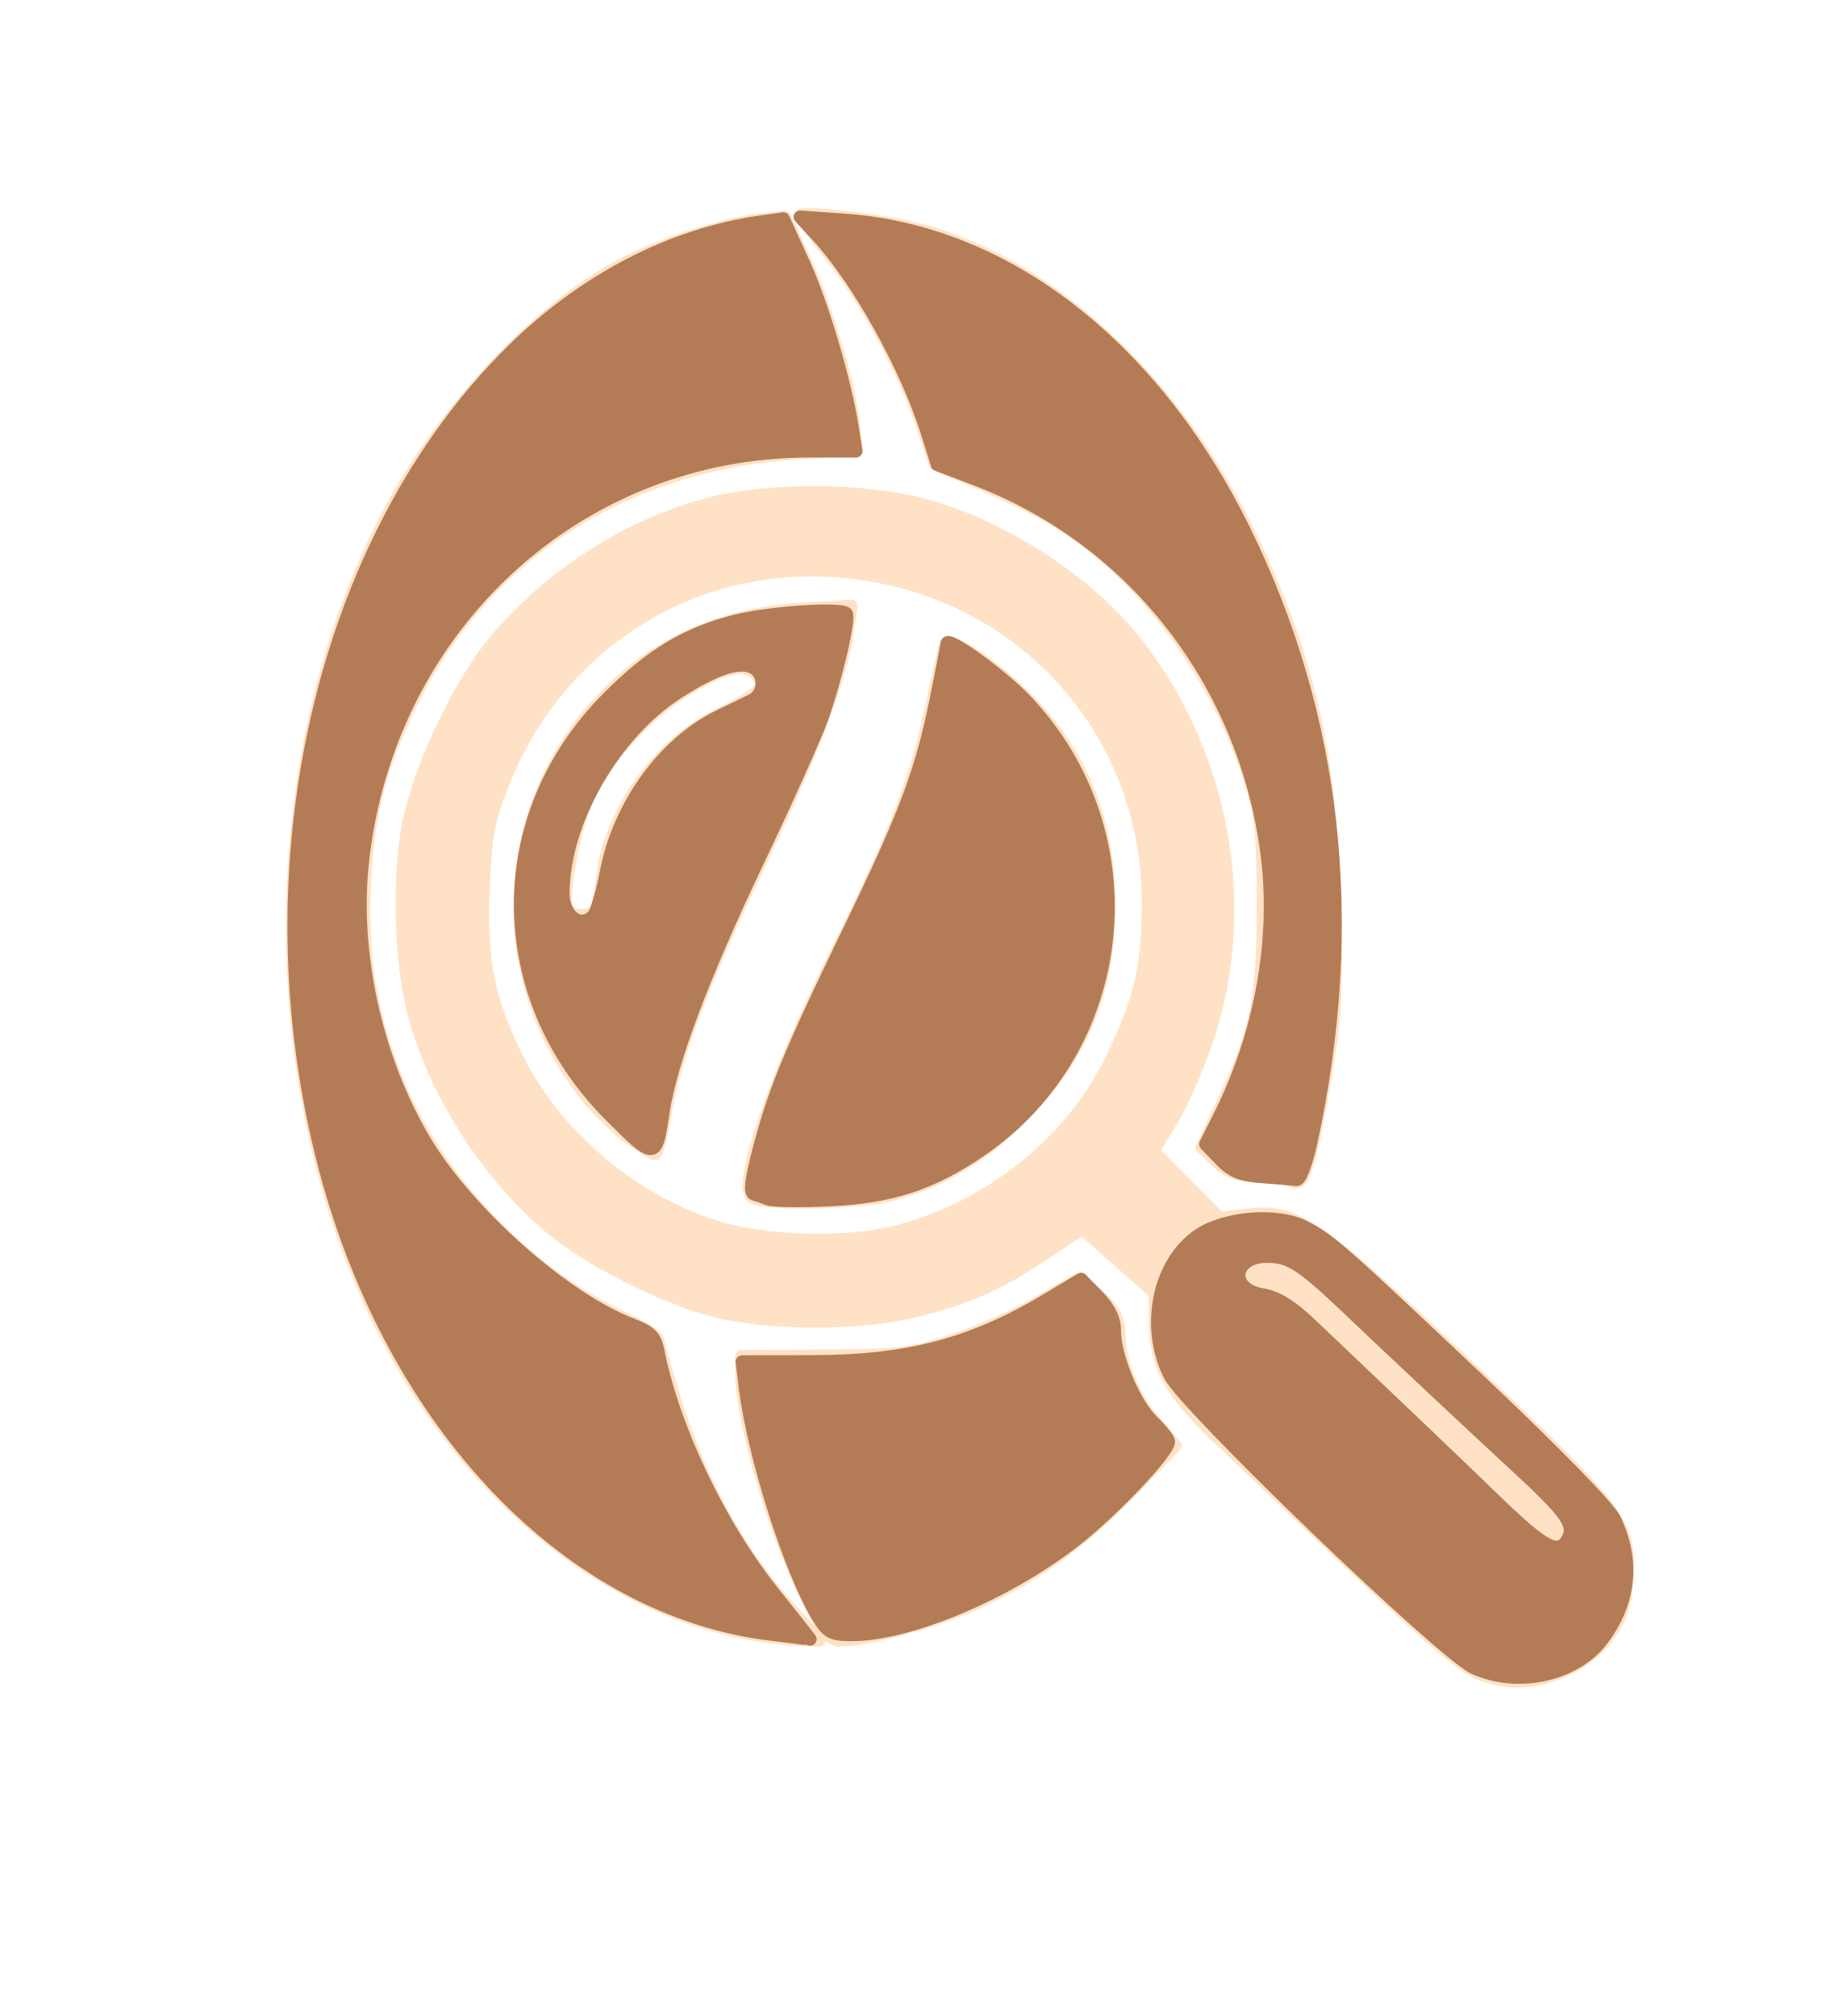
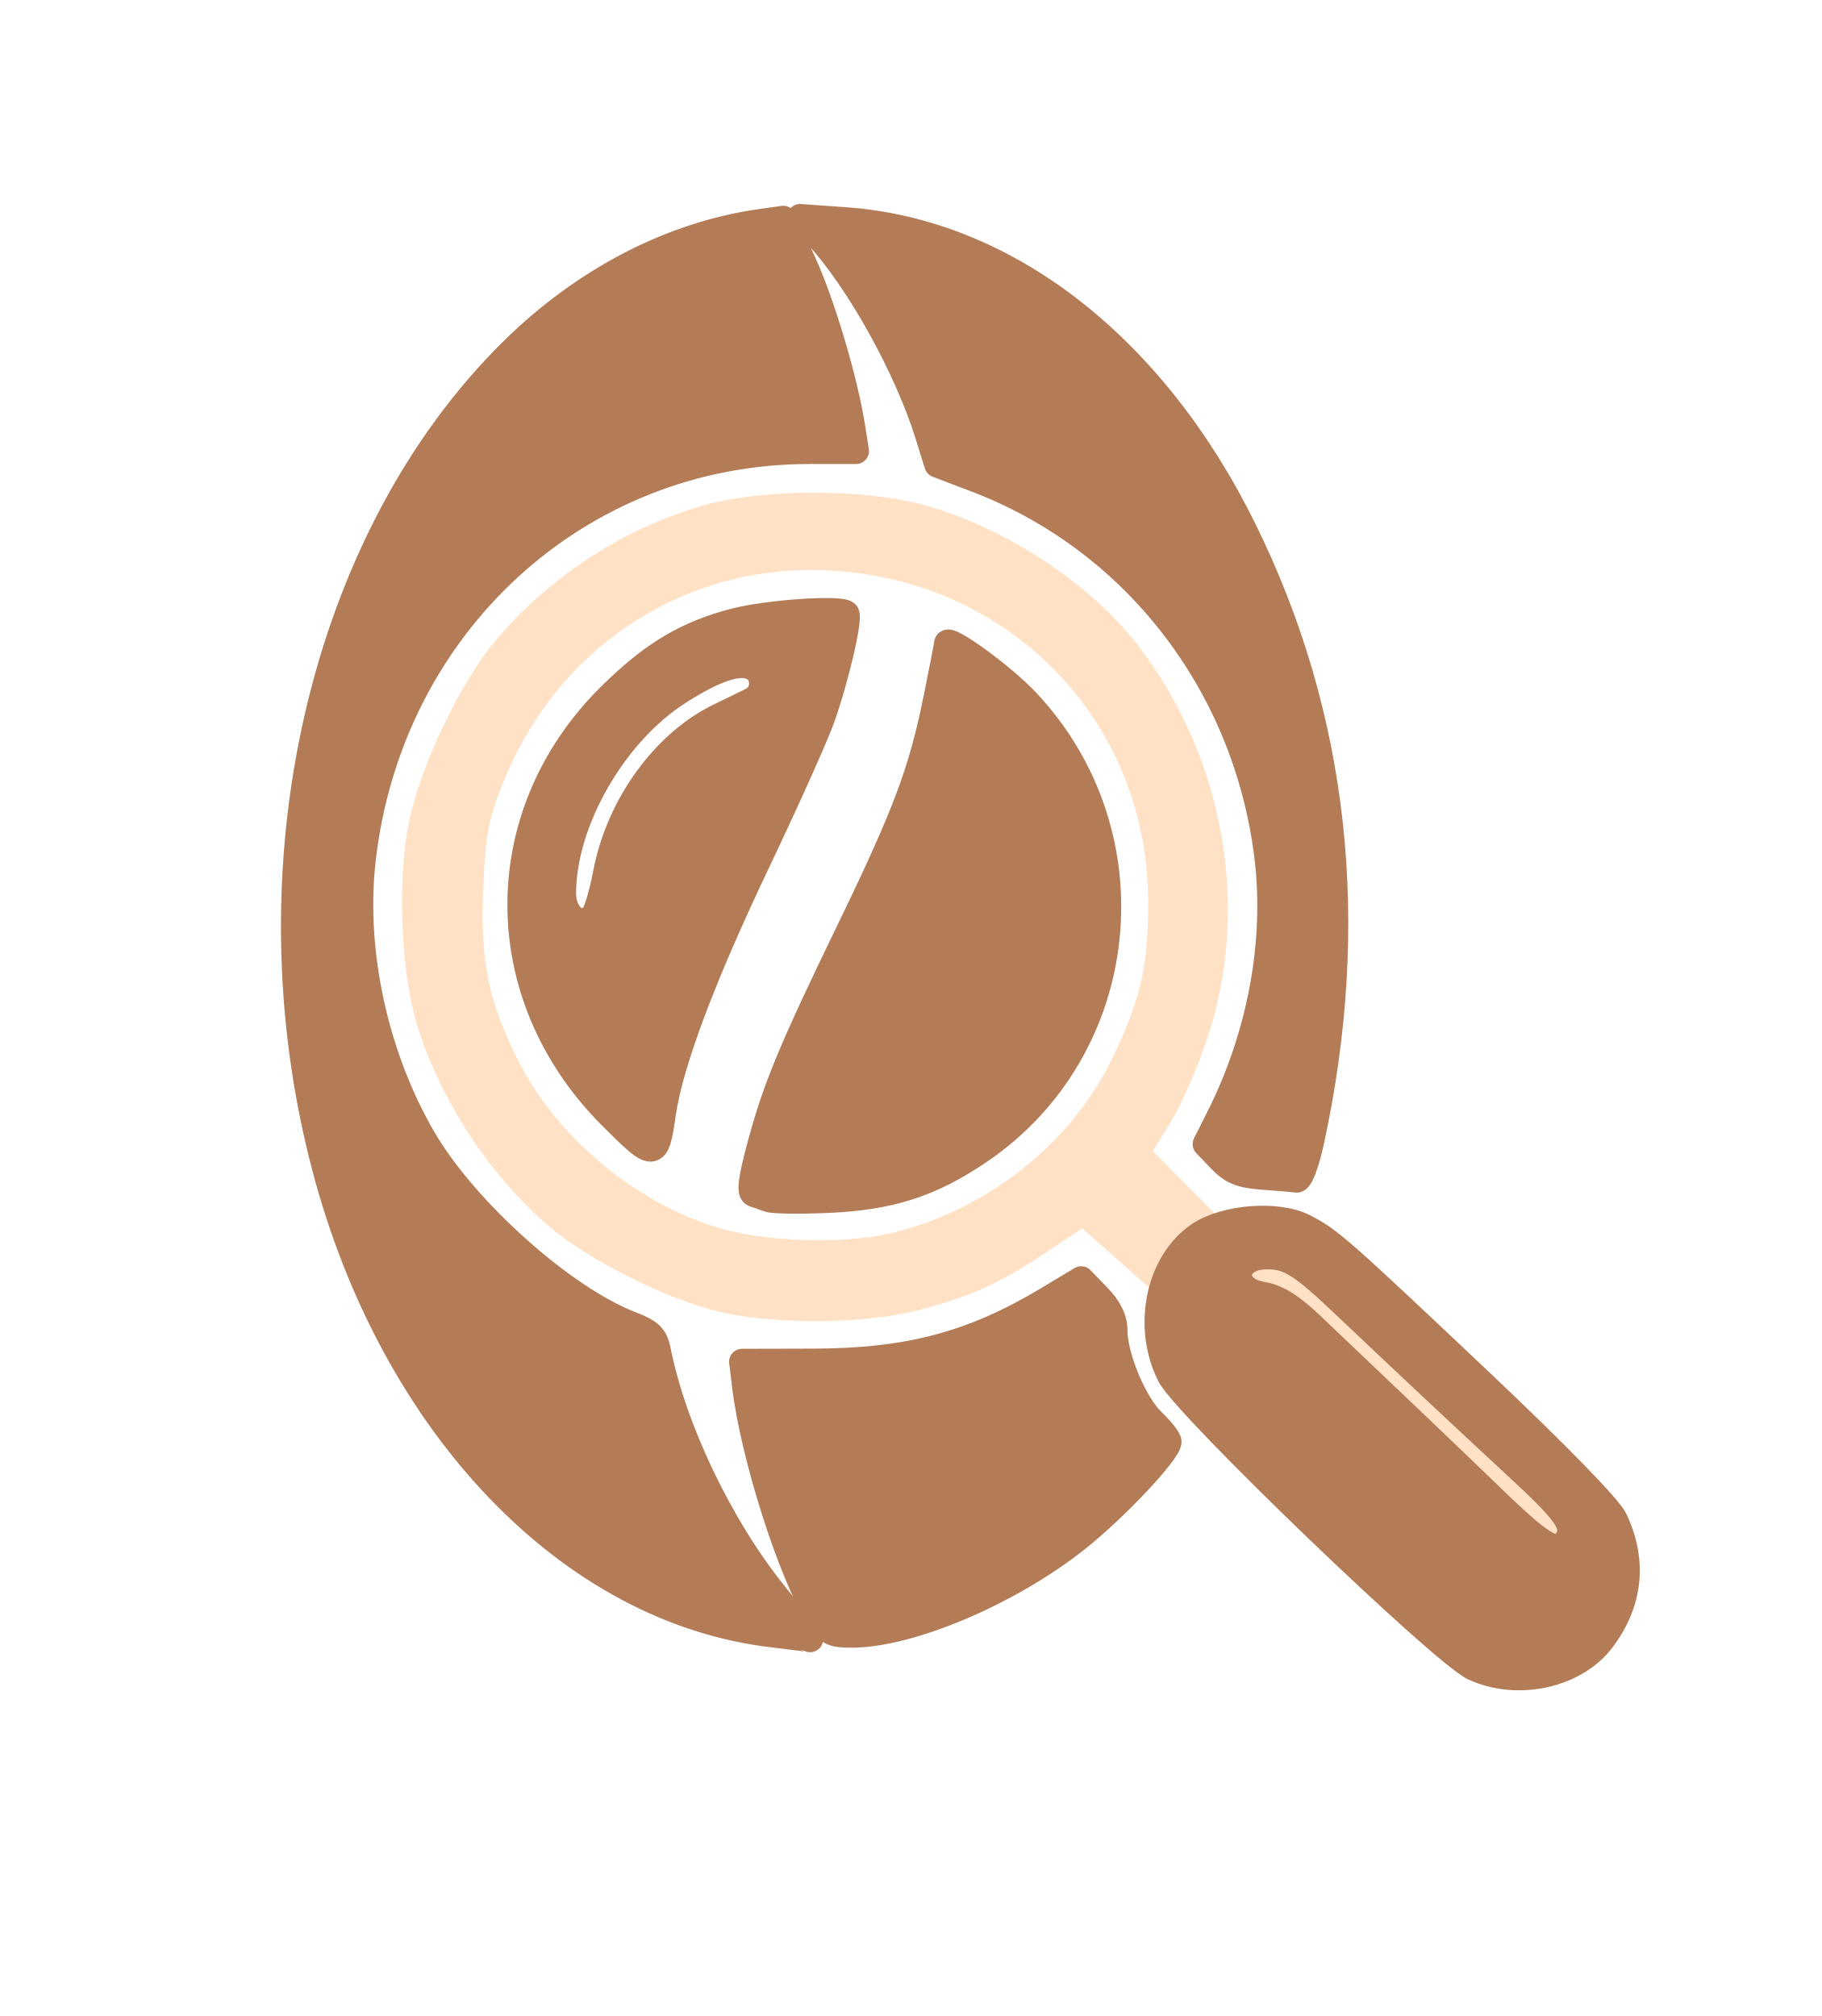
<svg xmlns="http://www.w3.org/2000/svg" version="1.1" id="svg1" width="337" height="373" viewBox="0 0 337 373">
  <defs id="defs1" />
  <g id="g1">
    <g id="g2" transform="translate(9.168176,-12.54593)">
-       <path fill="#ffe2c5" stroke="#ffe2c5" stroke-width="2.4" stroke-linejoin="round" paint-order="stroke fill" d="m 267.5,323.093 c -6.074,-1.509 -7.067,-2.371 -51.344,-44.55 -8.744,-8.329 -11.456,-13.202 -11.559,-20.766 l -0.082,-6 -6.741,-5.977 -6.741,-5.977 -6.924,4.603 c -8.608,5.723 -13.913,8.093 -23.738,10.606 -9.477,2.424 -25.142,2.616 -35.556,0.436 -8.944,-1.872 -23.335,-8.783 -31.037,-14.906 C 81.898,231.12 71.507,215.269 67.514,200.5 c -2.583,-9.554 -3.078,-25.587 -1.097,-35.546 2.11,-10.609 9.601,-26.307 16.309,-34.177 10.226,-11.997 24.383,-21.022 39.138,-24.951 10.718,-2.854 28.646,-2.828 39.491,0.056 15.221,4.048 31.307,14.62 40.301,26.486 15.797,20.841 20.528,48.5 12.42,72.603 -1.753,5.209 -4.715,11.959 -6.583,15 l -3.396,5.528 6.157,6.235 6.157,6.235 5.182,-0.609 c 9.044,-1.063 12.74,1.477 40.906,28.11 28.408,26.861 29.962,28.934 29.315,39.094 -0.301,4.72 -1.054,7.173 -3.119,10.153 -4.555,6.573 -13.779,10.218 -21.196,8.375 z M 156.54,240.485 C 174.029,236.039 189.289,223.713 196.756,208 c 5.161,-10.861 6.555,-17.093 6.472,-28.948 -0.239,-34.33 -27.423,-60.977 -62.268,-61.037 -25.315,-0.044 -47.573,15.344 -57.117,39.485 -2.73,6.904 -3.225,9.578 -3.618,19.526 -0.531,13.446 0.889,20.511 6.329,31.474 6.942,13.991 21.056,26.036 36.236,30.924 9.312,2.998 24.278,3.469 33.75,1.061 z m -26.417,-6.388 c -3.01,-1.907 4.046,-22.409 15.867,-46.097 10.048,-20.138 14.292,-31.098 17.036,-44 1.228,-5.775 2.397,-11.093 2.598,-11.817 0.585,-2.109 7.835,2.463 14.891,9.39 10.192,10.006 15.452,23.019 15.474,38.282 0.023,16.073 -5.045,28.281 -16.458,39.644 -7.364,7.332 -14.674,11.654 -23.84,14.094 -5.738,1.528 -23.401,1.875 -25.567,0.503 z m -22.93,-11.073 c -2.259,-1.636 -5.892,-5.233 -8.072,-7.991 -20.376,-25.778 -14.389,-63.387 12.947,-81.338 7.592,-4.985 16.793,-7.835 27.318,-8.46 l 8.886,-0.528 -0.707,4.896 c -1.231,8.533 -6.473,22.27 -16.56,43.396 -10.388,21.757 -15.317,34.951 -17.235,46.136 -0.647,3.775 -1.468,6.864 -1.823,6.864 -0.356,0 -2.495,-1.339 -4.754,-2.975 z M 101.349,180.25 c 0.266,-0.963 0.761,-3.806 1.101,-6.318 1.544,-11.412 10.583,-23.854 21.088,-29.025 7.721,-3.801 9.22,-5.289 7.462,-7.407 -1.798,-2.166 -5.04,-1.852 -10.421,1.009 -9.897,5.262 -18.758,15.078 -22.06,24.437 -2.034,5.764 -3.671,15.494 -2.932,17.42 0.845,2.201 5.145,2.114 5.761,-0.117 z M 128,314.484 C 101.312,309.031 76.6,288.062 61.514,258.068 39.363,214.028 39.413,153.89 61.636,109.691 71.963,89.152 90.403,69.345 106.981,60.984 c 6.672,-3.365 17.78,-6.938 23.749,-7.64 l 5.273,-0.62 3.459,7.487 c 4.017,8.694 8.286,22.794 9.164,30.268 l 0.612,5.205 -10.369,0.61 C 106.961,98.173 81.067,114.569 67.479,141.5 c -6.139,12.168 -8.502,20.842 -9.189,33.729 -0.687,12.892 0.758,23.025 4.929,34.558 7.118,19.684 24.156,38.086 43.435,46.912 3.02,1.383 5.622,3.028 5.783,3.657 5.963,23.315 13.705,38.53 26.405,51.894 l 3.564,3.75 -3.953,-0.094 C 136.279,315.854 131.575,315.214 128,314.484 Z M 140.369,308.75 c -6.257,-12.409 -12.377,-33.493 -12.366,-42.61 l 0.003,-2.64 15.247,-0.061 c 13.856,-0.056 16.022,-0.314 23.747,-2.833 4.675,-1.524 11.65,-4.6 15.5,-6.834 3.85,-2.234 7.249,-4.193 7.553,-4.354 0.304,-0.161 2.139,1.16 4.078,2.936 2.896,2.654 3.555,3.996 3.693,7.536 0.211,5.388 2.915,11.605 7.139,16.416 l 3.252,3.704 -7.857,8.103 c -9.599,9.899 -17.551,15.707 -28.514,20.828 -7.516,3.511 -20.481,7.06 -25.789,7.06 -1.517,0 -2.954,-1.832 -5.686,-7.25 z M 229.5,230.941 c -1.1,-0.44 -4,-0.832 -6.445,-0.871 -3.358,-0.053 -5.105,-0.703 -7.145,-2.657 l -2.699,-2.586 3.882,-8.285 C 223.401,203.082 224.5,197.66 224.5,180 c 0,-13.459 -0.309,-16.488 -2.344,-23 -6.365,-20.365 -20.62,-39.155 -36.974,-48.739 -2.431,-1.425 -8.225,-4.23 -12.875,-6.234 l -8.455,-3.643 -2.499,-7.442 C 157.888,80.619 150.92,67.759 144.452,59.749 141.453,56.036 139,52.781 139,52.517 c 0,-0.807 13.108,0.561 19.819,2.068 24.991,5.611 49.221,27.654 63.659,57.916 10.296,21.578 14.483,40.023 15.21,67 0.436,16.187 0.205,20.851 -1.561,31.5 -1.14,6.875 -2.648,14.354 -3.35,16.621 -1.096,3.538 -1.56,4.007 -3.277,3.32 z" id="path3" />
-       <path fill="#b47c56" stroke="#b47c56" stroke-width="2.4" stroke-linejoin="round" paint-order="stroke fill" d="m 263.5,321.127 c -5.829,-2.666 -53.352,-48.376 -56.25,-54.103 -4.56,-9.012 -2.103,-20.934 5.354,-25.983 4.848,-3.282 14.563,-4.033 19.49,-1.506 4.736,2.429 6.425,3.915 32.55,28.615 14.06,13.294 23.819,23.305 24.864,25.508 3.649,7.691 2.87,15.33 -2.265,22.202 -4.942,6.613 -15.621,8.982 -23.742,5.268 z m 17.375,-23.893 c 1.367,-2.554 -0.212,-4.789 -9.375,-13.267 -9.593,-8.876 -21.347,-19.898 -31.526,-29.565 C 231.517,246.371 229.361,245 225.188,245 c -6.337,0 -7.075,6.078 -0.861,7.088 2.696,0.438 5.31,2.047 8.964,5.515 16.106,15.289 26.198,24.927 34.208,32.669 9.124,8.818 11.671,10.144 13.375,6.961 z M 133.81,314.957 C 96.374,310.591 63.58,276.412 50.957,228.602 36.307,173.115 50.276,112.245 85.659,77.38 98.937,64.296 115.148,55.907 131.615,53.597 l 4.115,-0.577 3.667,8.022 c 3.541,7.747 7.75,21.924 9.117,30.709 L 149.176,96 h -8.63 c -42.694,0 -77.765,32.173 -82.63,75.802 -1.88,16.858 2.352,36.247 11.229,51.446 7.806,13.365 25.962,29.572 38.487,34.356 3.46,1.321 4.377,2.216 4.884,4.762 2.896,14.555 11.467,32.509 21.47,44.977 3.821,4.762 6.849,8.599 6.73,8.527 -0.119,-0.072 -3.227,-0.482 -6.906,-0.912 z M 142.197,311.75 C 136.958,303.091 130.19,281.734 128.651,269 l -0.544,-4.5 13.197,-0.031 c 17.632,-0.042 29.47,-3.191 43.361,-11.537 l 6.164,-3.704 3.086,3.184 c 2.127,2.194 3.086,4.167 3.086,6.348 0,4.811 3.645,13.525 7.003,16.743 1.648,1.579 2.997,3.278 2.997,3.775 0,1.888 -9.8,12.305 -16.89,17.954 C 177.665,307.145 159.206,315 148.352,315 c -3.655,0 -4.439,-0.414 -6.155,-3.25 z M 133,234.411 c -0.825,-0.313 -2.036,-0.735 -2.692,-0.937 -0.866,-0.267 -0.542,-2.778 1.183,-9.171 2.866,-10.623 5.702,-17.437 16.774,-40.304 10.051,-20.758 13.02,-28.676 15.72,-41.923 C 165.093,136.637 166,131.923 166,131.602 c 0,-1.481 10.211,5.928 14.662,10.64 23.334,24.698 19.233,64.338 -8.615,83.275 -9.012,6.128 -16.481,8.537 -28.047,9.046 -5.225,0.23 -10.175,0.162 -11,-0.151 z m 91.392,-4.143 c -4.031,-0.286 -5.681,-0.961 -7.826,-3.199 l -2.717,-2.836 2.452,-4.866 c 7.738,-15.359 10.936,-32.808 8.922,-48.692 -4.022,-31.73 -24.649,-58.323 -53.868,-69.448 l -7.145,-2.72 -1.713,-5.503 C 158.614,80.535 149.634,64.383 141.976,56.095 l -3.146,-3.405 8.335,0.59 c 29.741,2.105 57.005,23.262 73.735,57.219 17.068,34.642 21.268,72.775 12.474,113.25 -0.908,4.181 -2.062,7.172 -2.725,7.065 -0.632,-0.102 -3.448,-0.348 -6.258,-0.547 z M 103.761,218.957 C 81.64,196.747 81.523,163.427 103.488,141.5 c 7.859,-7.846 14.307,-11.72 23.366,-14.041 6.053,-1.551 19.441,-2.475 20.515,-1.416 0.743,0.733 -1.892,12.059 -4.527,19.457 -1.175,3.3 -6.608,15.396 -12.073,26.879 -10.005,21.023 -15.963,36.914 -17.296,46.132 -1.253,8.665 -1.513,8.677 -9.711,0.446 z M 100.734,181.75 c 0.538,-0.688 1.535,-4.157 2.214,-7.71 2.394,-12.524 10.792,-24.107 21.052,-29.037 2.475,-1.189 5.175,-2.51 6,-2.935 2.315,-1.193 2.411,-4.778 0.159,-5.983 -2.484,-1.33 -6.823,0.072 -13.69,4.422 C 104.427,148.136 95,164.533 95,177.849 c 0,4.354 3.509,6.741 5.734,3.901 z" id="path2" />
+       <path fill="#ffe2c5" d="m 267.5,323.093 c -6.074,-1.509 -7.067,-2.371 -51.344,-44.55 -8.744,-8.329 -11.456,-13.202 -11.559,-20.766 l -0.082,-6 -6.741,-5.977 -6.741,-5.977 -6.924,4.603 c -8.608,5.723 -13.913,8.093 -23.738,10.606 -9.477,2.424 -25.142,2.616 -35.556,0.436 -8.944,-1.872 -23.335,-8.783 -31.037,-14.906 C 81.898,231.12 71.507,215.269 67.514,200.5 c -2.583,-9.554 -3.078,-25.587 -1.097,-35.546 2.11,-10.609 9.601,-26.307 16.309,-34.177 10.226,-11.997 24.383,-21.022 39.138,-24.951 10.718,-2.854 28.646,-2.828 39.491,0.056 15.221,4.048 31.307,14.62 40.301,26.486 15.797,20.841 20.528,48.5 12.42,72.603 -1.753,5.209 -4.715,11.959 -6.583,15 l -3.396,5.528 6.157,6.235 6.157,6.235 5.182,-0.609 c 9.044,-1.063 12.74,1.477 40.906,28.11 28.408,26.861 29.962,28.934 29.315,39.094 -0.301,4.72 -1.054,7.173 -3.119,10.153 -4.555,6.573 -13.779,10.218 -21.196,8.375 z M 156.54,240.485 C 174.029,236.039 189.289,223.713 196.756,208 c 5.161,-10.861 6.555,-17.093 6.472,-28.948 -0.239,-34.33 -27.423,-60.977 -62.268,-61.037 -25.315,-0.044 -47.573,15.344 -57.117,39.485 -2.73,6.904 -3.225,9.578 -3.618,19.526 -0.531,13.446 0.889,20.511 6.329,31.474 6.942,13.991 21.056,26.036 36.236,30.924 9.312,2.998 24.278,3.469 33.75,1.061 z m -26.417,-6.388 c -3.01,-1.907 4.046,-22.409 15.867,-46.097 10.048,-20.138 14.292,-31.098 17.036,-44 1.228,-5.775 2.397,-11.093 2.598,-11.817 0.585,-2.109 7.835,2.463 14.891,9.39 10.192,10.006 15.452,23.019 15.474,38.282 0.023,16.073 -5.045,28.281 -16.458,39.644 -7.364,7.332 -14.674,11.654 -23.84,14.094 -5.738,1.528 -23.401,1.875 -25.567,0.503 z m -22.93,-11.073 c -2.259,-1.636 -5.892,-5.233 -8.072,-7.991 -20.376,-25.778 -14.389,-63.387 12.947,-81.338 7.592,-4.985 16.793,-7.835 27.318,-8.46 l 8.886,-0.528 -0.707,4.896 c -1.231,8.533 -6.473,22.27 -16.56,43.396 -10.388,21.757 -15.317,34.951 -17.235,46.136 -0.647,3.775 -1.468,6.864 -1.823,6.864 -0.356,0 -2.495,-1.339 -4.754,-2.975 z M 101.349,180.25 c 0.266,-0.963 0.761,-3.806 1.101,-6.318 1.544,-11.412 10.583,-23.854 21.088,-29.025 7.721,-3.801 9.22,-5.289 7.462,-7.407 -1.798,-2.166 -5.04,-1.852 -10.421,1.009 -9.897,5.262 -18.758,15.078 -22.06,24.437 -2.034,5.764 -3.671,15.494 -2.932,17.42 0.845,2.201 5.145,2.114 5.761,-0.117 z M 128,314.484 C 101.312,309.031 76.6,288.062 61.514,258.068 39.363,214.028 39.413,153.89 61.636,109.691 71.963,89.152 90.403,69.345 106.981,60.984 c 6.672,-3.365 17.78,-6.938 23.749,-7.64 l 5.273,-0.62 3.459,7.487 c 4.017,8.694 8.286,22.794 9.164,30.268 l 0.612,5.205 -10.369,0.61 C 106.961,98.173 81.067,114.569 67.479,141.5 c -6.139,12.168 -8.502,20.842 -9.189,33.729 -0.687,12.892 0.758,23.025 4.929,34.558 7.118,19.684 24.156,38.086 43.435,46.912 3.02,1.383 5.622,3.028 5.783,3.657 5.963,23.315 13.705,38.53 26.405,51.894 l 3.564,3.75 -3.953,-0.094 C 136.279,315.854 131.575,315.214 128,314.484 Z M 140.369,308.75 c -6.257,-12.409 -12.377,-33.493 -12.366,-42.61 l 0.003,-2.64 15.247,-0.061 c 13.856,-0.056 16.022,-0.314 23.747,-2.833 4.675,-1.524 11.65,-4.6 15.5,-6.834 3.85,-2.234 7.249,-4.193 7.553,-4.354 0.304,-0.161 2.139,1.16 4.078,2.936 2.896,2.654 3.555,3.996 3.693,7.536 0.211,5.388 2.915,11.605 7.139,16.416 l 3.252,3.704 -7.857,8.103 c -9.599,9.899 -17.551,15.707 -28.514,20.828 -7.516,3.511 -20.481,7.06 -25.789,7.06 -1.517,0 -2.954,-1.832 -5.686,-7.25 z M 229.5,230.941 c -1.1,-0.44 -4,-0.832 -6.445,-0.871 -3.358,-0.053 -5.105,-0.703 -7.145,-2.657 l -2.699,-2.586 3.882,-8.285 C 223.401,203.082 224.5,197.66 224.5,180 c 0,-13.459 -0.309,-16.488 -2.344,-23 -6.365,-20.365 -20.62,-39.155 -36.974,-48.739 -2.431,-1.425 -8.225,-4.23 -12.875,-6.234 l -8.455,-3.643 -2.499,-7.442 C 157.888,80.619 150.92,67.759 144.452,59.749 141.453,56.036 139,52.781 139,52.517 c 0,-0.807 13.108,0.561 19.819,2.068 24.991,5.611 49.221,27.654 63.659,57.916 10.296,21.578 14.483,40.023 15.21,67 0.436,16.187 0.205,20.851 -1.561,31.5 -1.14,6.875 -2.648,14.354 -3.35,16.621 -1.096,3.538 -1.56,4.007 -3.277,3.32 z" id="path3" />
+       <path fill="#b47c56" stroke="#b47c56" stroke-width="4.8" stroke-linejoin="round" paint-order="stroke fill" d="m 263.5,321.127 c -5.829,-2.666 -53.352,-48.376 -56.25,-54.103 -4.56,-9.012 -2.103,-20.934 5.354,-25.983 4.848,-3.282 14.563,-4.033 19.49,-1.506 4.736,2.429 6.425,3.915 32.55,28.615 14.06,13.294 23.819,23.305 24.864,25.508 3.649,7.691 2.87,15.33 -2.265,22.202 -4.942,6.613 -15.621,8.982 -23.742,5.268 z m 17.375,-23.893 c 1.367,-2.554 -0.212,-4.789 -9.375,-13.267 -9.593,-8.876 -21.347,-19.898 -31.526,-29.565 C 231.517,246.371 229.361,245 225.188,245 c -6.337,0 -7.075,6.078 -0.861,7.088 2.696,0.438 5.31,2.047 8.964,5.515 16.106,15.289 26.198,24.927 34.208,32.669 9.124,8.818 11.671,10.144 13.375,6.961 z M 133.81,314.957 C 96.374,310.591 63.58,276.412 50.957,228.602 36.307,173.115 50.276,112.245 85.659,77.38 98.937,64.296 115.148,55.907 131.615,53.597 l 4.115,-0.577 3.667,8.022 c 3.541,7.747 7.75,21.924 9.117,30.709 L 149.176,96 h -8.63 c -42.694,0 -77.765,32.173 -82.63,75.802 -1.88,16.858 2.352,36.247 11.229,51.446 7.806,13.365 25.962,29.572 38.487,34.356 3.46,1.321 4.377,2.216 4.884,4.762 2.896,14.555 11.467,32.509 21.47,44.977 3.821,4.762 6.849,8.599 6.73,8.527 -0.119,-0.072 -3.227,-0.482 -6.906,-0.912 z M 142.197,311.75 C 136.958,303.091 130.19,281.734 128.651,269 l -0.544,-4.5 13.197,-0.031 c 17.632,-0.042 29.47,-3.191 43.361,-11.537 l 6.164,-3.704 3.086,3.184 c 2.127,2.194 3.086,4.167 3.086,6.348 0,4.811 3.645,13.525 7.003,16.743 1.648,1.579 2.997,3.278 2.997,3.775 0,1.888 -9.8,12.305 -16.89,17.954 C 177.665,307.145 159.206,315 148.352,315 c -3.655,0 -4.439,-0.414 -6.155,-3.25 z M 133,234.411 c -0.825,-0.313 -2.036,-0.735 -2.692,-0.937 -0.866,-0.267 -0.542,-2.778 1.183,-9.171 2.866,-10.623 5.702,-17.437 16.774,-40.304 10.051,-20.758 13.02,-28.676 15.72,-41.923 C 165.093,136.637 166,131.923 166,131.602 c 0,-1.481 10.211,5.928 14.662,10.64 23.334,24.698 19.233,64.338 -8.615,83.275 -9.012,6.128 -16.481,8.537 -28.047,9.046 -5.225,0.23 -10.175,0.162 -11,-0.151 z m 91.392,-4.143 c -4.031,-0.286 -5.681,-0.961 -7.826,-3.199 l -2.717,-2.836 2.452,-4.866 c 7.738,-15.359 10.936,-32.808 8.922,-48.692 -4.022,-31.73 -24.649,-58.323 -53.868,-69.448 l -7.145,-2.72 -1.713,-5.503 C 158.614,80.535 149.634,64.383 141.976,56.095 l -3.146,-3.405 8.335,0.59 c 29.741,2.105 57.005,23.262 73.735,57.219 17.068,34.642 21.268,72.775 12.474,113.25 -0.908,4.181 -2.062,7.172 -2.725,7.065 -0.632,-0.102 -3.448,-0.348 -6.258,-0.547 z M 103.761,218.957 C 81.64,196.747 81.523,163.427 103.488,141.5 c 7.859,-7.846 14.307,-11.72 23.366,-14.041 6.053,-1.551 19.441,-2.475 20.515,-1.416 0.743,0.733 -1.892,12.059 -4.527,19.457 -1.175,3.3 -6.608,15.396 -12.073,26.879 -10.005,21.023 -15.963,36.914 -17.296,46.132 -1.253,8.665 -1.513,8.677 -9.711,0.446 z M 100.734,181.75 c 0.538,-0.688 1.535,-4.157 2.214,-7.71 2.394,-12.524 10.792,-24.107 21.052,-29.037 2.475,-1.189 5.175,-2.51 6,-2.935 2.315,-1.193 2.411,-4.778 0.159,-5.983 -2.484,-1.33 -6.823,0.072 -13.69,4.422 C 104.427,148.136 95,164.533 95,177.849 c 0,4.354 3.509,6.741 5.734,3.901 z" id="path2" />
    </g>
  </g>
</svg>
